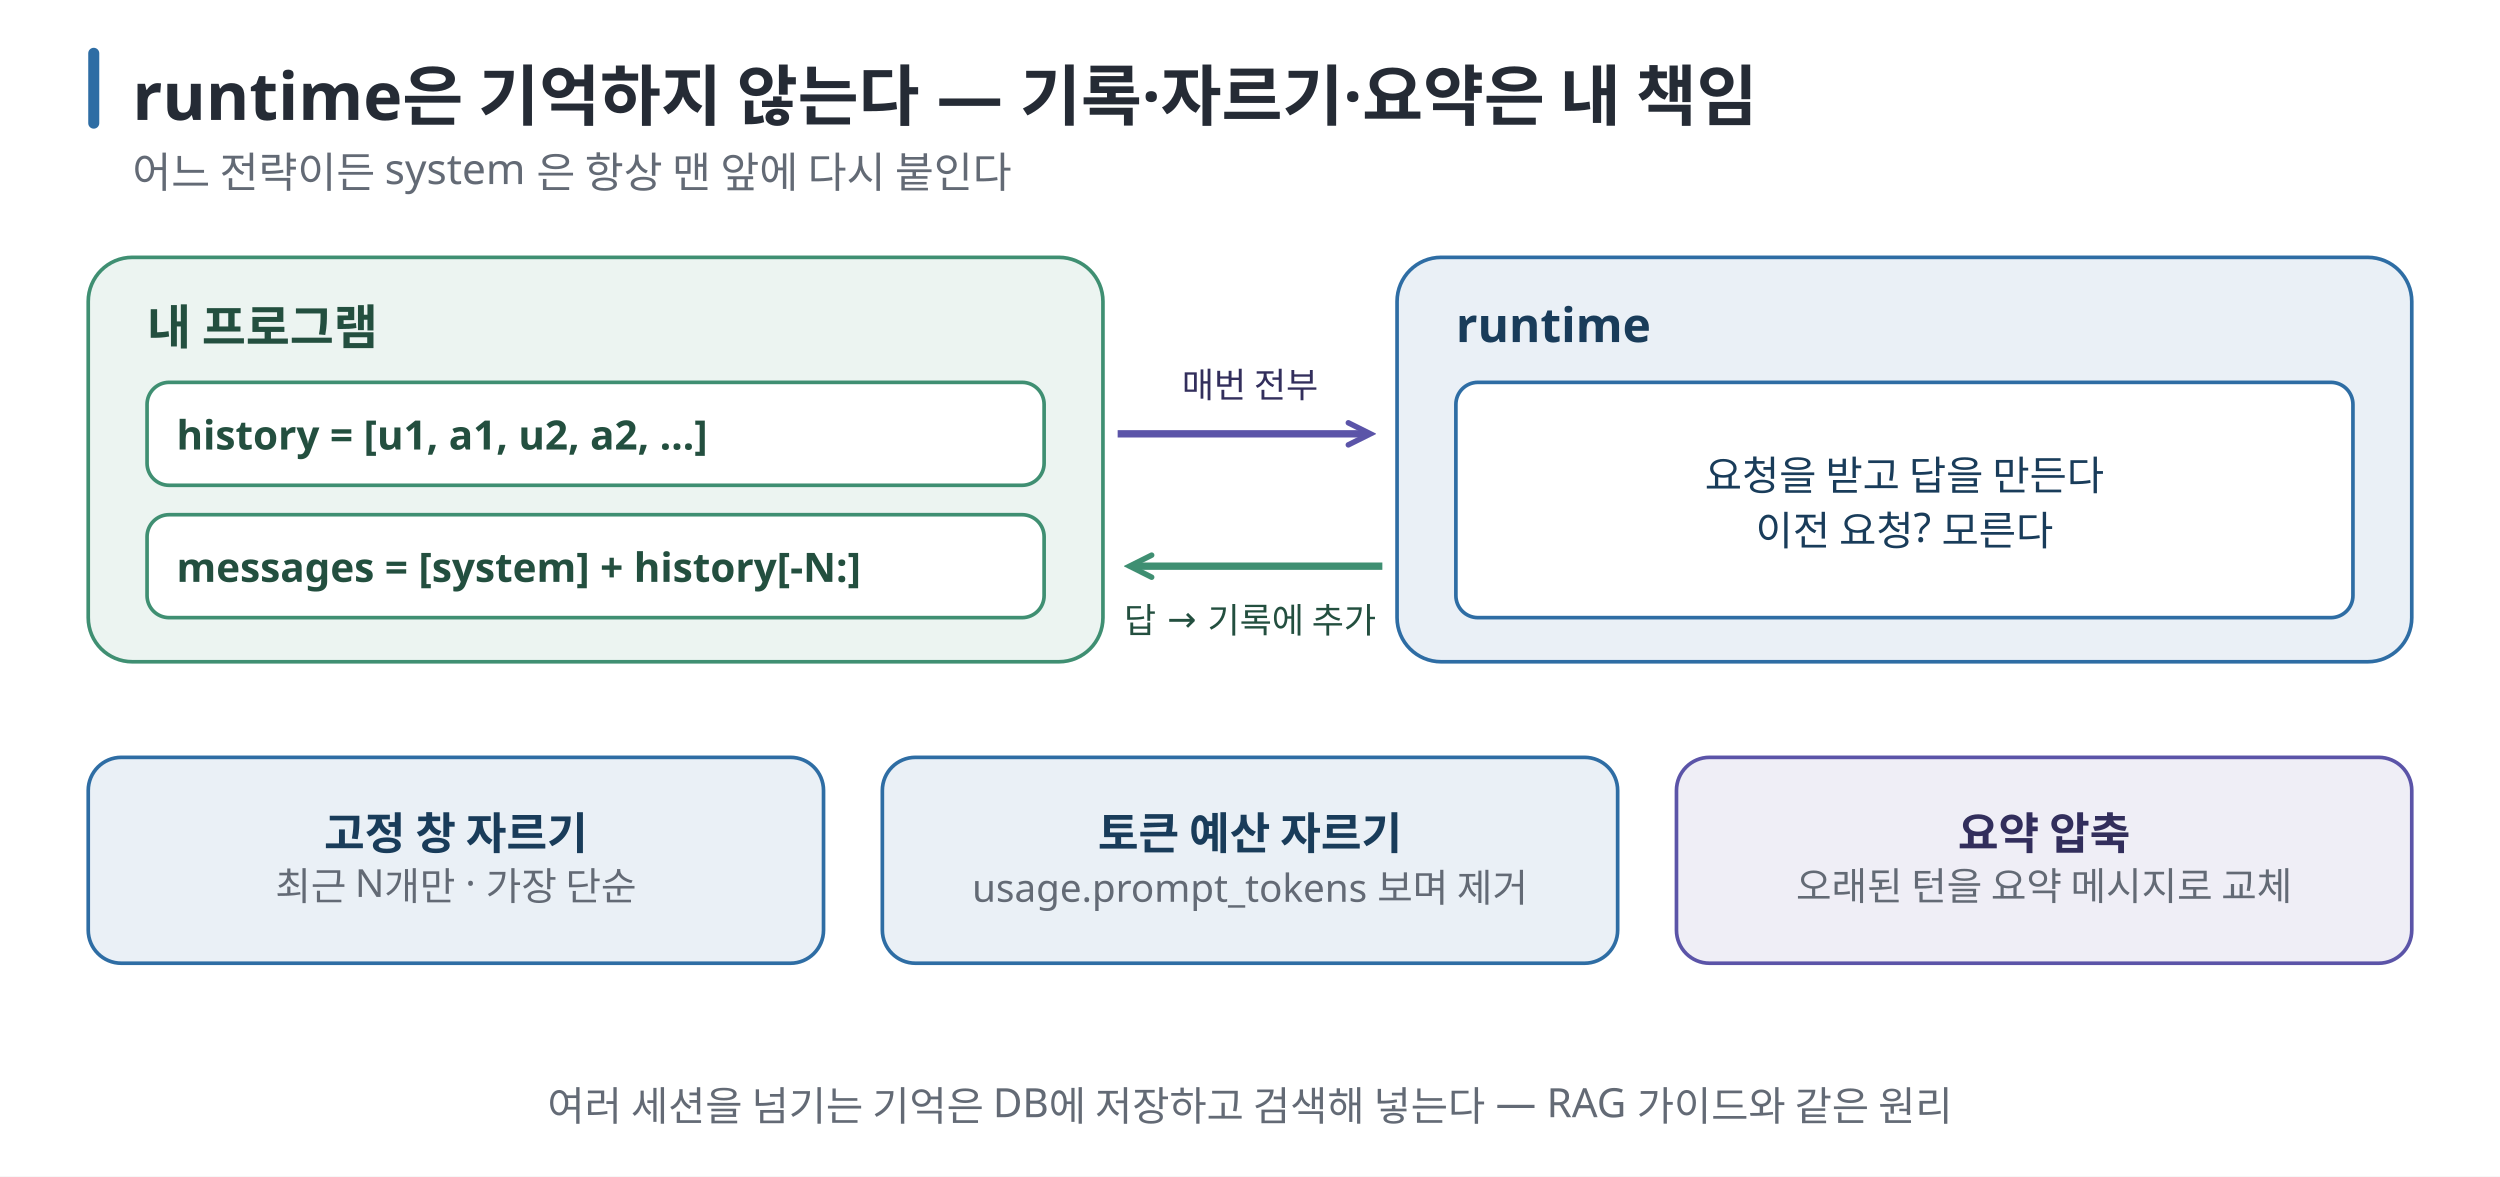
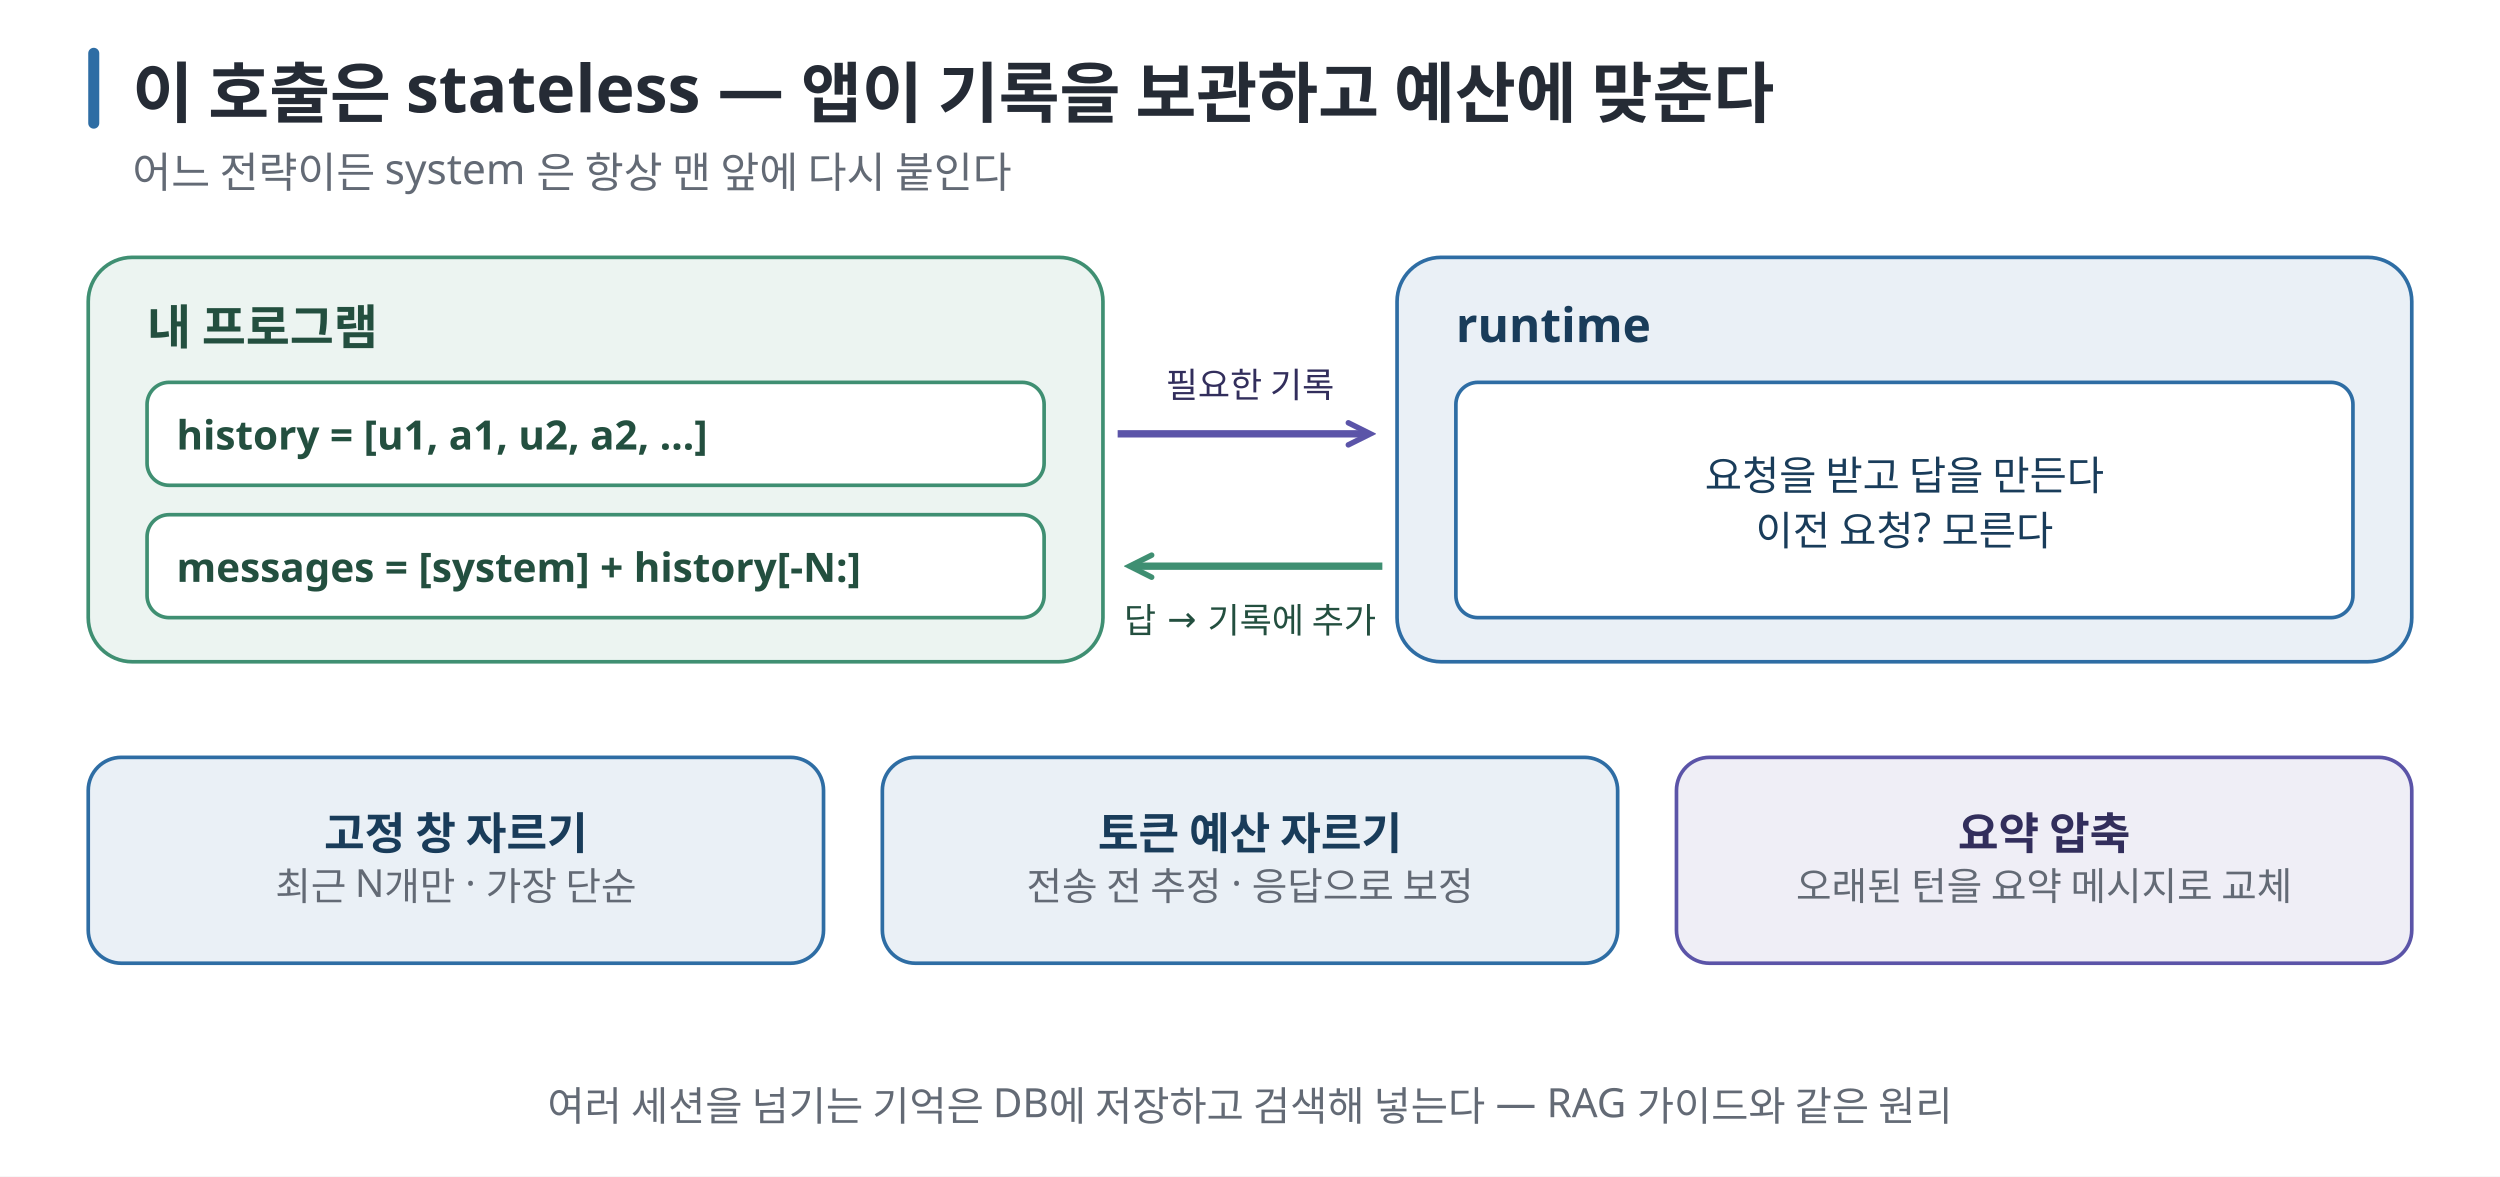
<svg xmlns="http://www.w3.org/2000/svg" viewBox="0 0 680 320" width="680" height="320" role="img" style="font-family:Pretendard,'Apple SD Gothic Neo','Malgun Gothic','Noto Sans KR',sans-serif">
  <defs>
    <marker id="ah-api-line-2" viewBox="0 0 12 12" refX="9" refY="6" markerWidth="9.0" markerHeight="9.0" markerUnits="userSpaceOnUse" orient="auto-start-reverse">
      <path d="M2 2 L10 6 L2 10" fill="none" data-stroke-role="api-line" stroke="#5B54A8" stroke-width="2" stroke-linecap="round" />
    </marker>
    <marker id="ah-compute-line-2" viewBox="0 0 12 12" refX="9" refY="6" markerWidth="9.0" markerHeight="9.0" markerUnits="userSpaceOnUse" orient="auto-start-reverse">
      <path d="M2 2 L10 6 L2 10" fill="none" data-stroke-role="compute-line" stroke="#3F8F72" stroke-width="2" stroke-linecap="round" />
    </marker>
  </defs>
  <rect x="0" y="0" width="680" height="320" data-fill-role="surface" fill="#FFFFFF" />
  <rect x="24" y="13" width="3" height="22" rx="1.5" data-fill-role="focus" fill="#2E6DA4" />
-   <text x="36" y="24" font-size="18" font-weight="700" data-fill-role="ink" fill="#252B35" text-anchor="start" dominant-baseline="central">runtime은 기억하지 않는다 — 기록·자르기·요약은 내 책임</text>
+   <text x="36" y="24" font-size="18" font-weight="700" data-fill-role="ink" fill="#252B35" text-anchor="start" dominant-baseline="central">이 호출은 stateless — 앱이 기록을 보관하고 예산에 맞춘다</text>
  <text x="36" y="46" font-size="11.5" data-fill-role="muted" fill="#636A75" text-anchor="start" dominant-baseline="central">어느 전략이든 system 은 항상 맨 앞에 다시 붙인다</text>
  <rect x="24" y="70" width="276" height="110" rx="12" data-fill-role="compute-fill" fill="#ECF4F1" data-stroke-role="compute-line" stroke="#3F8F72" stroke-width="1" />
  <text x="40" y="88" font-size="13" font-weight="700" data-fill-role="compute-ink" fill="#234F3F" text-anchor="start" dominant-baseline="central">내 프로그램</text>
  <rect x="40" y="104" width="244" height="28" rx="6" data-fill-role="surface" fill="#FFFFFF" data-stroke-role="compute-line" stroke="#3F8F72" stroke-width="1" />
  <text x="48" y="118" font-size="11" font-weight="700" data-fill-role="compute-ink" fill="#234F3F" text-anchor="start" dominant-baseline="central">history = [u1, a1, u2, a2, …]</text>
  <rect x="40" y="140" width="244" height="28" rx="6" data-fill-role="surface" fill="#FFFFFF" data-stroke-role="compute-line" stroke="#3F8F72" stroke-width="1" />
  <text x="48" y="154" font-size="11" font-weight="700" data-fill-role="compute-ink" fill="#234F3F" text-anchor="start" dominant-baseline="central">messages = [system] + history[-N:]</text>
  <rect x="380" y="70" width="276" height="110" rx="12" data-fill-role="edge-fill" fill="#EAF0F6" data-stroke-role="edge-line" stroke="#2E6DA4" stroke-width="1" />
  <text x="396" y="88" font-size="13" font-weight="700" data-fill-role="edge-ink" fill="#193C5A" text-anchor="start" dominant-baseline="central">runtime</text>
  <rect x="396" y="104" width="244" height="64" rx="6" data-fill-role="surface" fill="#FFFFFF" data-stroke-role="edge-line" stroke="#2E6DA4" stroke-width="1" />
  <text x="518" y="128.5" font-size="11" data-fill-role="edge-ink" fill="#193C5A" text-anchor="middle" dominant-baseline="central">요청을 받고 답을 만든다</text>
  <text x="518" y="143.5" font-size="11" data-fill-role="edge-ink" fill="#193C5A" text-anchor="middle" dominant-baseline="central">이전 요청? 모른다</text>
  <path d="M304 118 L372 118" fill="none" data-stroke-role="api-line" stroke="#5B54A8" stroke-width="2" marker-end="url(#ah-api-line-2)" />
-   <text x="340" y="104" font-size="9.5" data-fill-role="api-ink" fill="#322E5C" text-anchor="middle" dominant-baseline="central">매번 전부</text>
+   <text x="340" y="104" font-size="9.5" data-fill-role="api-ink" fill="#322E5C" text-anchor="middle" dominant-baseline="central">필요한 기록</text>
  <path d="M376 154 L308 154" fill="none" data-stroke-role="compute-line" stroke="#3F8F72" stroke-width="2" marker-end="url(#ah-compute-line-2)" />
  <text x="340" y="168" font-size="9.5" data-fill-role="compute-ink" fill="#234F3F" text-anchor="middle" dominant-baseline="central">답 → 기록에 추가</text>
  <rect x="24" y="206" width="200" height="56" rx="9" data-fill-role="edge-fill" fill="#EAF0F6" data-stroke-role="edge-line" stroke="#2E6DA4" stroke-width="1" />
  <text x="124.0" y="225.75" font-size="12" font-weight="700" data-fill-role="edge-ink" fill="#193C5A" text-anchor="middle" dominant-baseline="central">고정 창 자르기</text>
  <text x="124.0" y="240.25" font-size="10.5" data-fill-role="muted" fill="#636A75" text-anchor="middle" dominant-baseline="central">최근 N개만 · 가장 단순</text>
  <rect x="240" y="206" width="200" height="56" rx="9" data-fill-role="edge-fill" fill="#EAF0F6" data-stroke-role="edge-line" stroke="#2E6DA4" stroke-width="1" />
  <text x="340.0" y="225.75" font-size="12" font-weight="700" data-fill-role="edge-ink" fill="#193C5A" text-anchor="middle" dominant-baseline="central">토큰 예산 자르기</text>
-   <text x="340.0" y="240.25" font-size="10.5" data-fill-role="muted" fill="#636A75" text-anchor="middle" dominant-baseline="central">usage.prompt_tokens 보며 제거</text>
+   <text x="340.0" y="240.25" font-size="10.5" data-fill-role="muted" fill="#636A75" text-anchor="middle" dominant-baseline="central">전송 전 추정 · 응답으로 보정</text>
  <rect x="456" y="206" width="200" height="56" rx="9" data-fill-role="api-fill" fill="#EFEEF6" data-stroke-role="api-line" stroke="#5B54A8" stroke-width="1" />
  <text x="556.0" y="225.75" font-size="12" font-weight="700" data-fill-role="api-ink" fill="#322E5C" text-anchor="middle" dominant-baseline="central">요약 압축</text>
  <text x="556.0" y="240.25" font-size="10.5" data-fill-role="muted" fill="#636A75" text-anchor="middle" dominant-baseline="central">오래된 턴을 요약 메시지로 교체</text>
  <text x="340.0" y="300" font-size="11" data-fill-role="muted" fill="#636A75" text-anchor="middle" dominant-baseline="central">여러 세션을 넘기는 기억은 DB에 저장하고 검색해 넣는다 — RAG 가이드와 같은 원리</text>
</svg>
